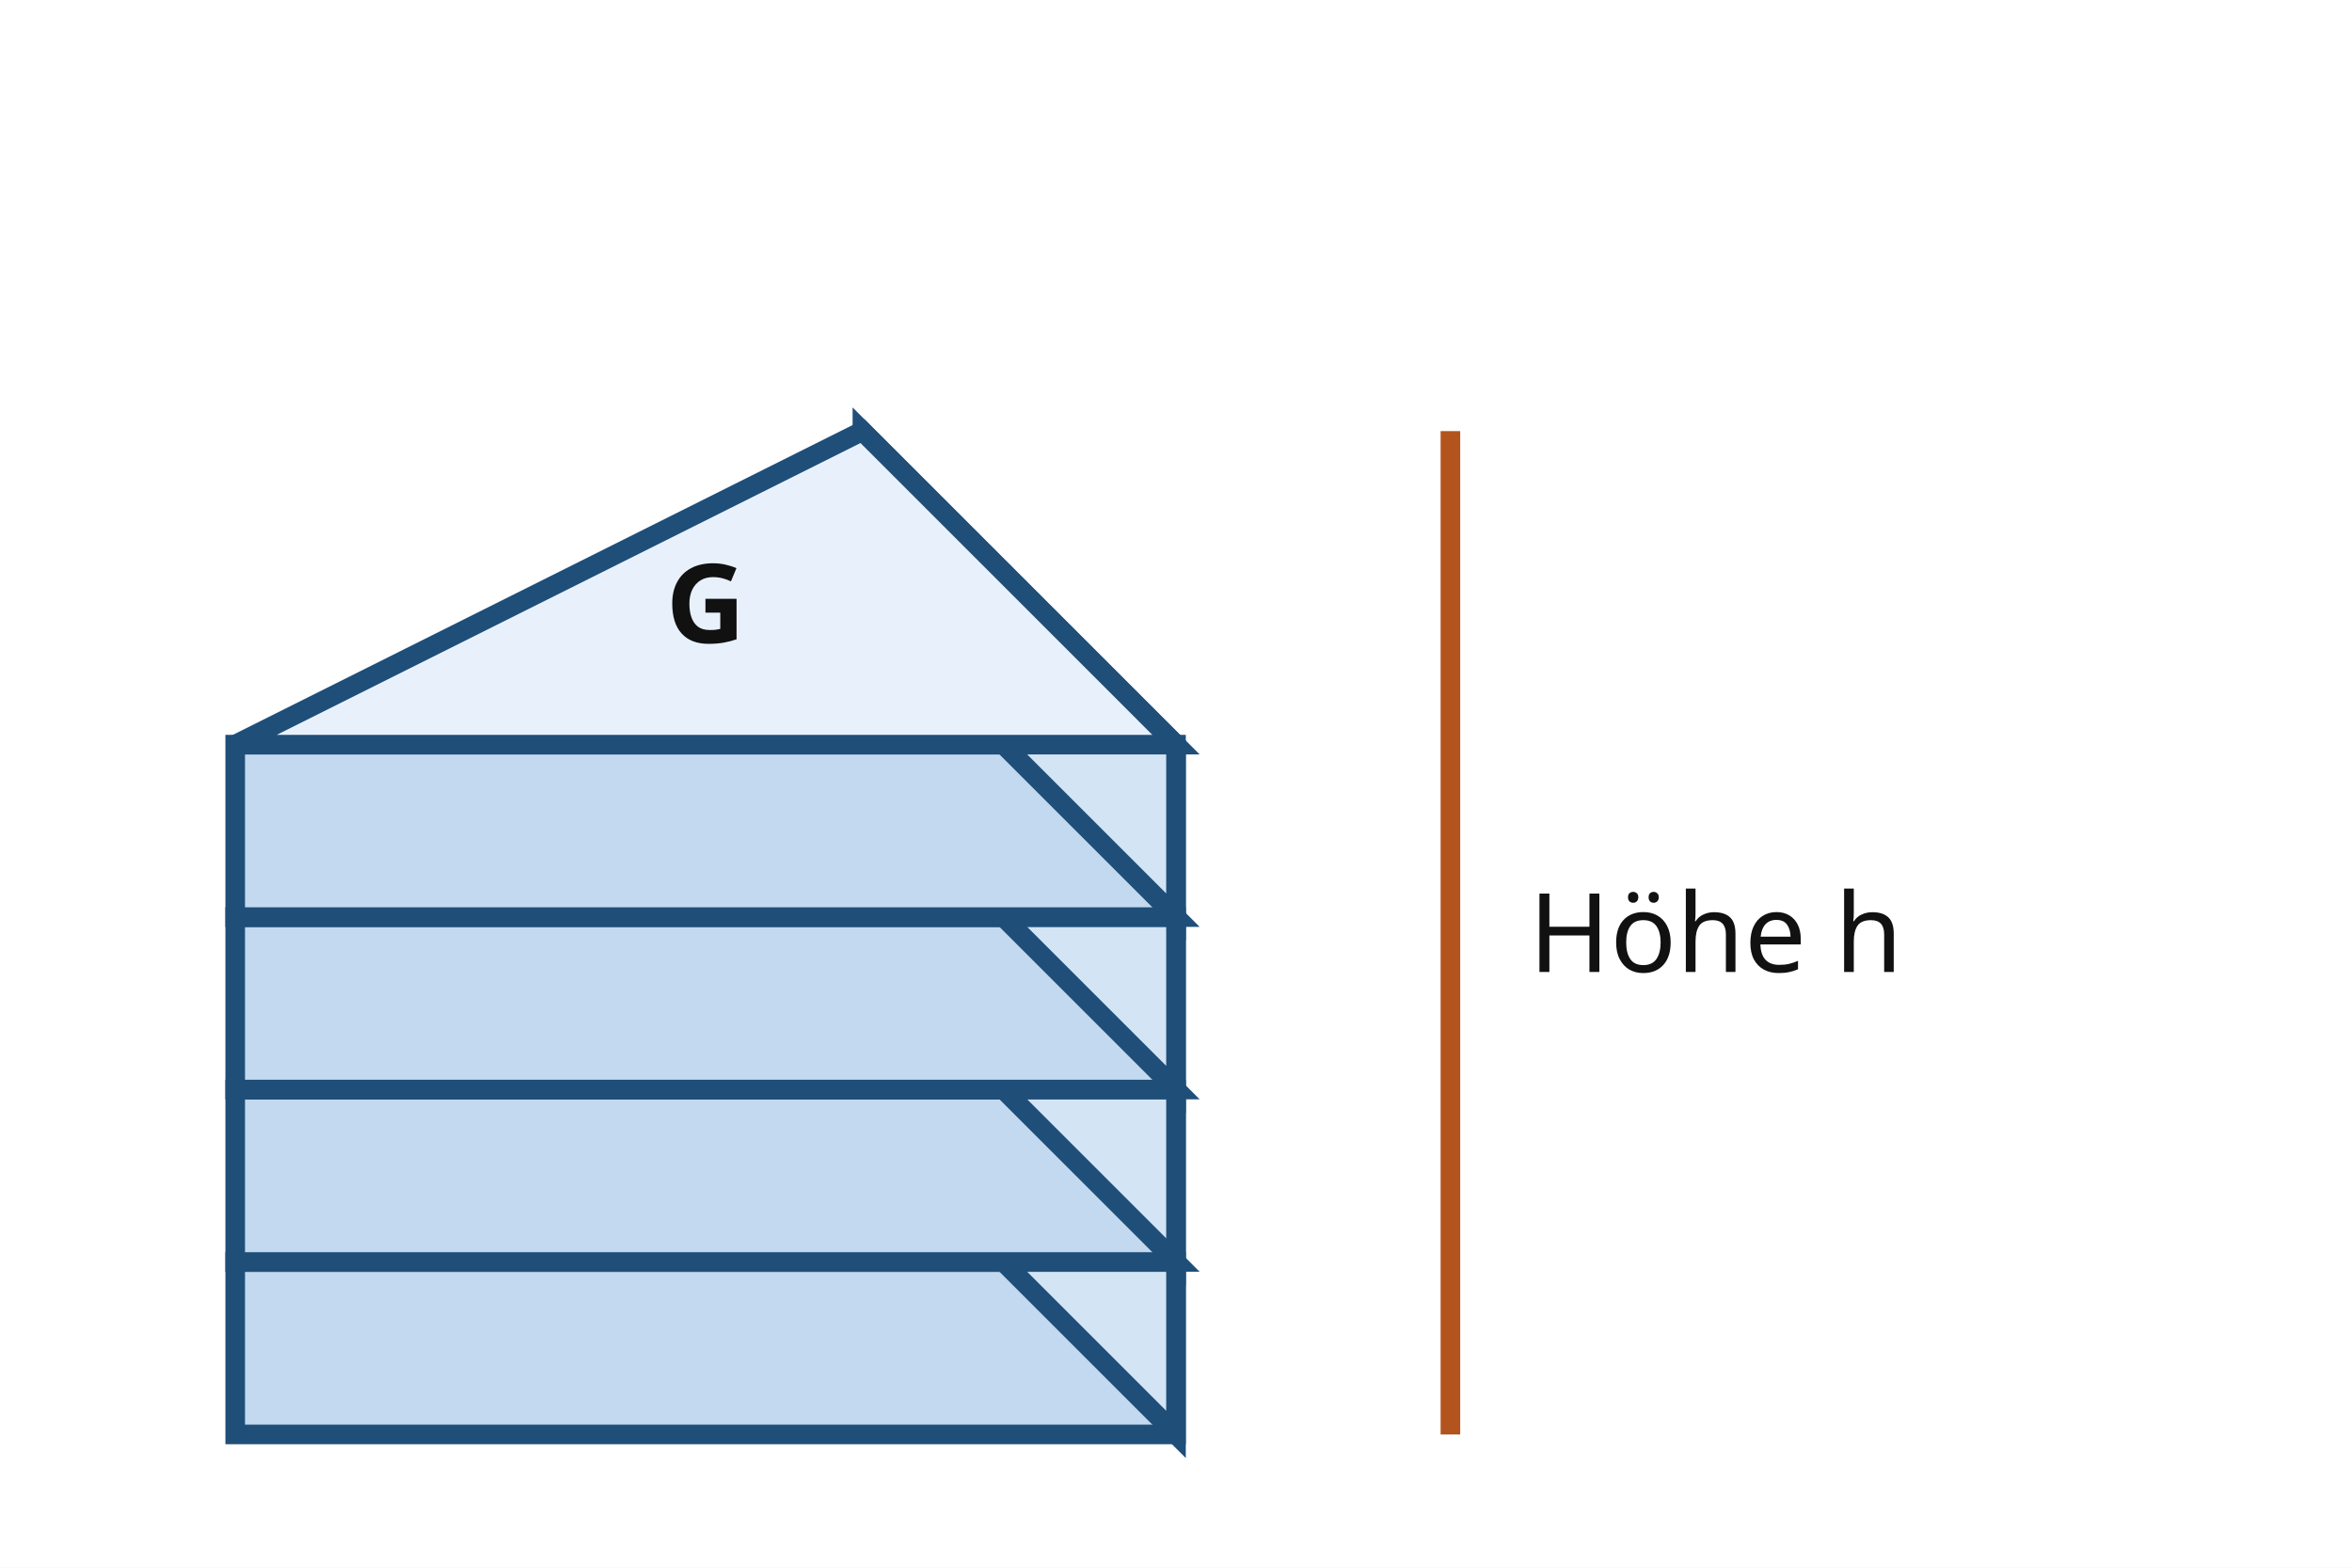
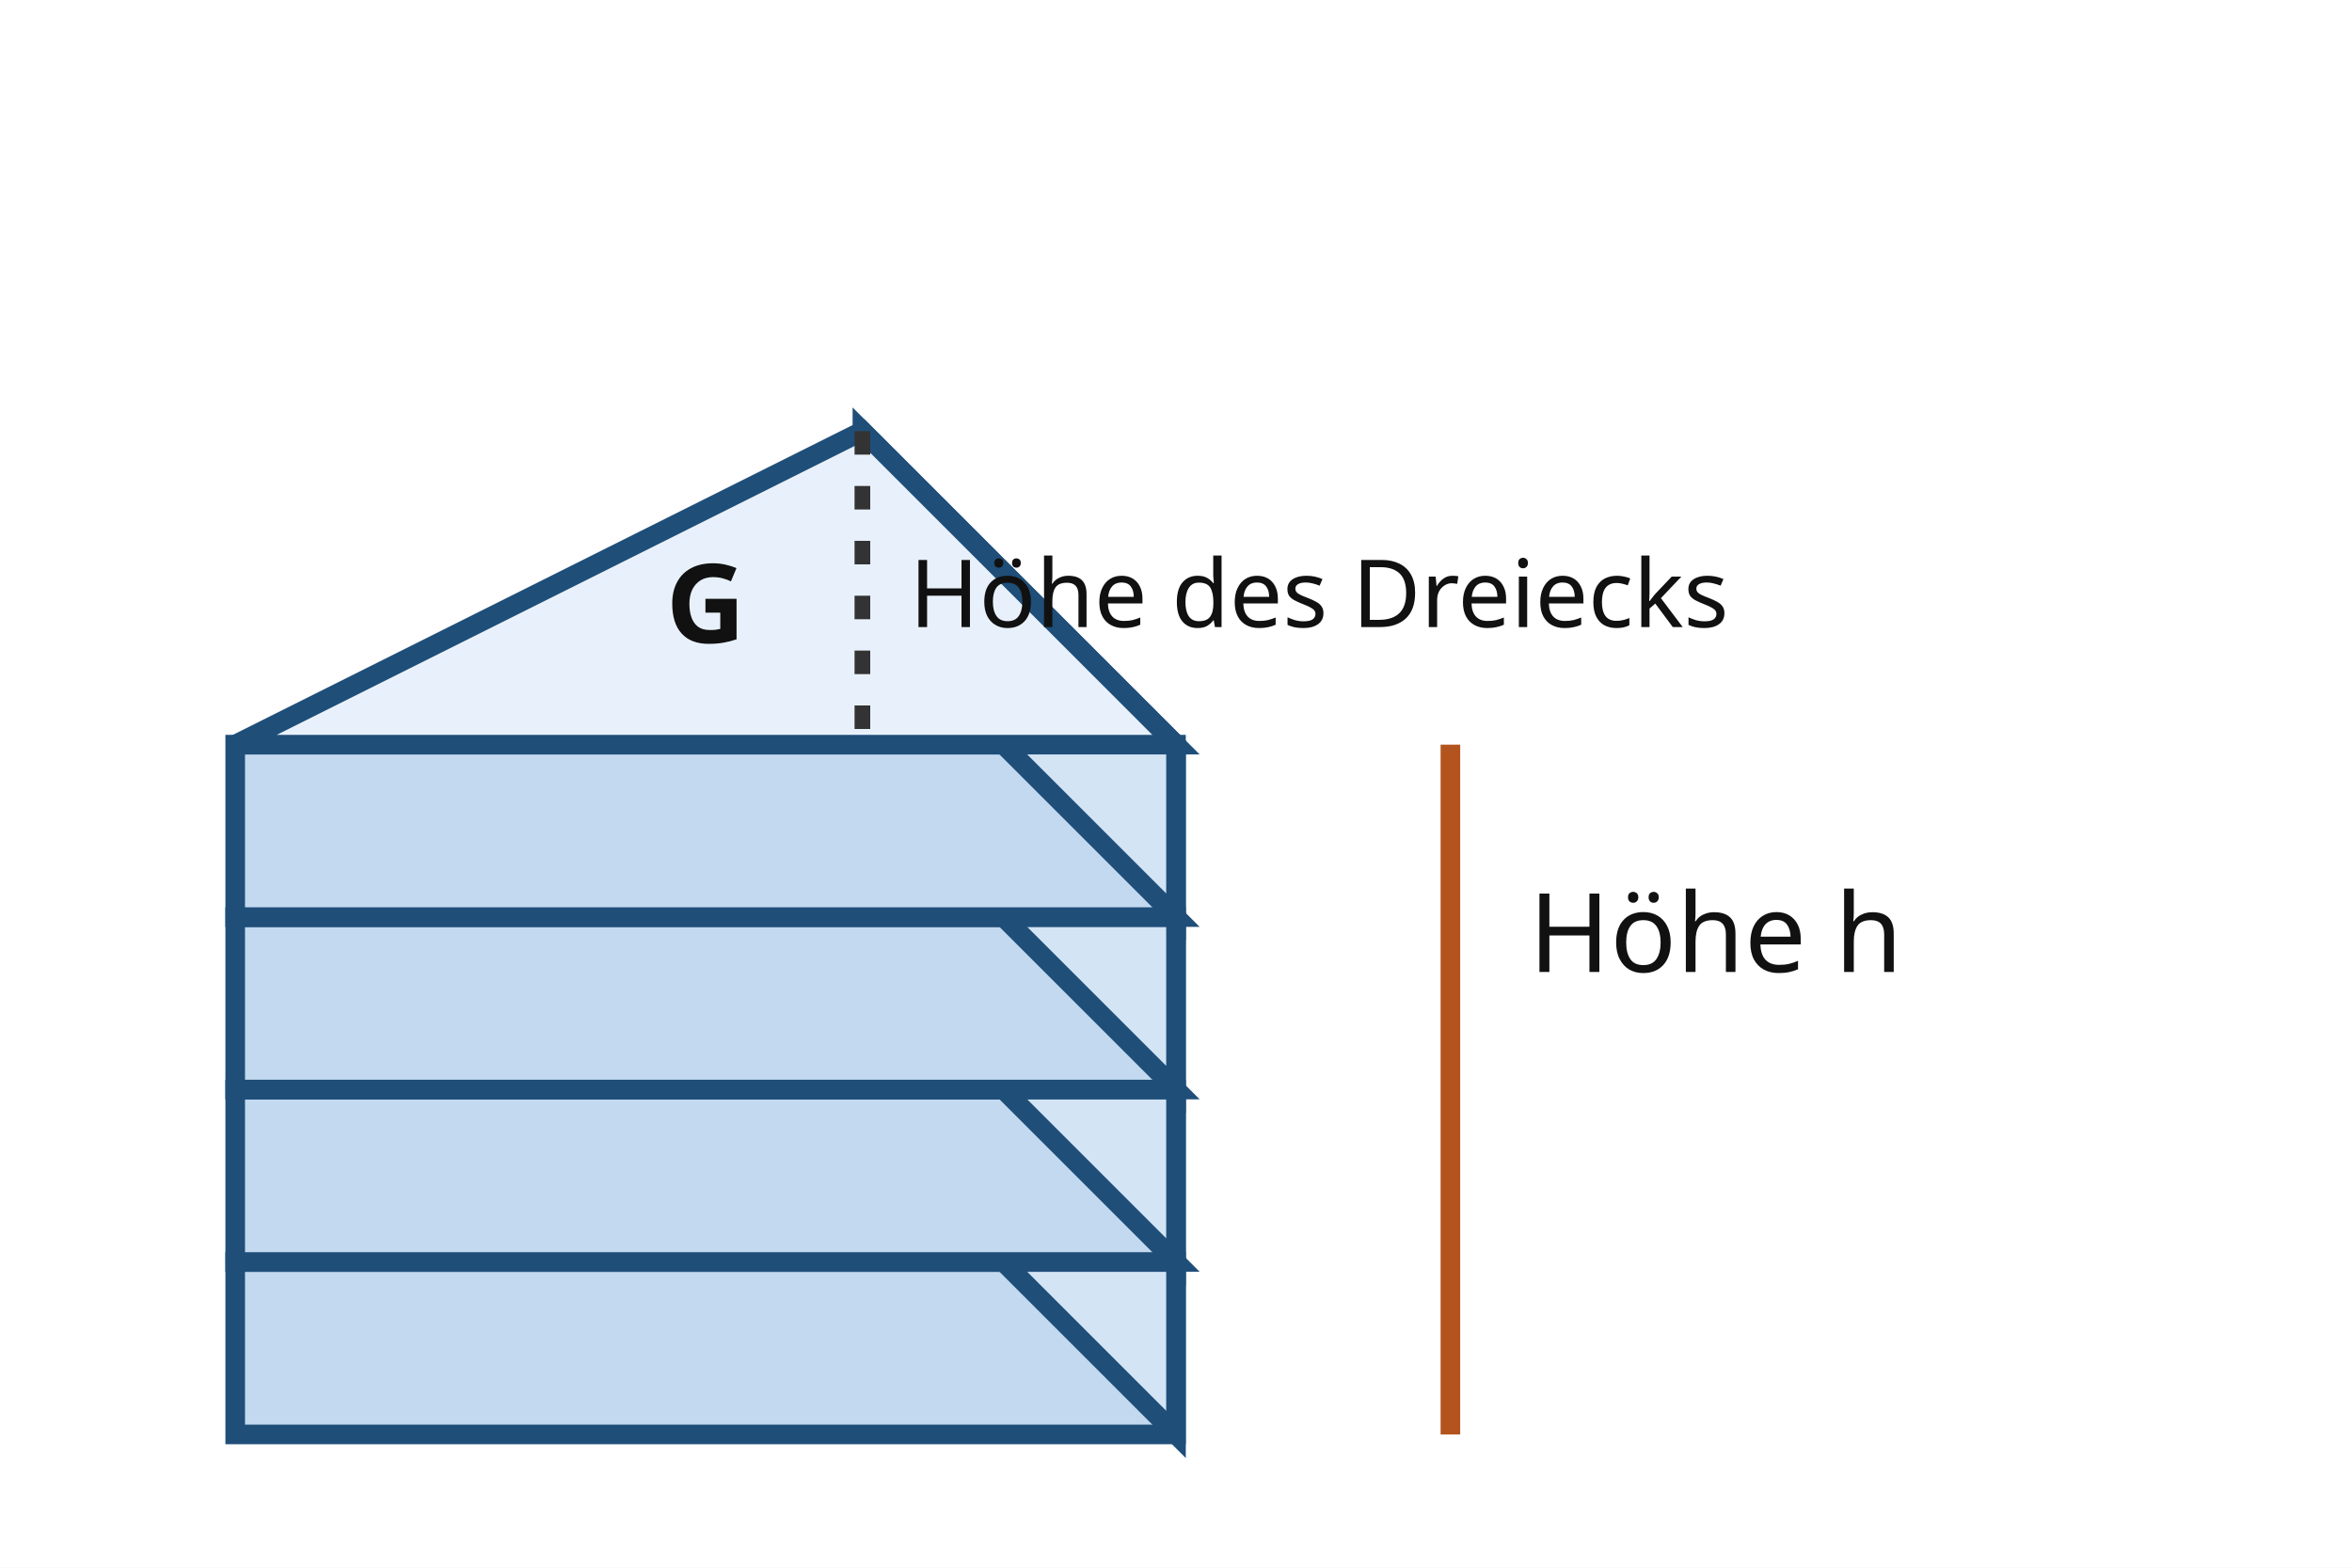
<svg xmlns="http://www.w3.org/2000/svg" viewBox="0 0 300 200" role="img" aria-labelledby="t d">
  <rect width="300" height="200" fill="#fff" />
  <polygon points="30,161 150,161 150,183 30,183" fill="#c2d9f0" stroke="#1f4e79" stroke-width="2.5" />
  <polygon points="150,161 110,121 110,143 150,183" fill="#d3e4f5" stroke="#1f4e79" stroke-width="2.5" />
  <polygon points="30,161 150,161 110,121" fill="#e8f1fb" stroke="#1f4e79" stroke-width="2.5" />
  <polygon points="30,139 150,139 150,161 30,161" fill="#c2d9f0" stroke="#1f4e79" stroke-width="2.5" />
  <polygon points="150,139 110,99 110,121 150,161" fill="#d3e4f5" stroke="#1f4e79" stroke-width="2.5" />
  <polygon points="30,139 150,139 110,99" fill="#e8f1fb" stroke="#1f4e79" stroke-width="2.5" />
  <polygon points="30,117 150,117 150,139 30,139" fill="#c2d9f0" stroke="#1f4e79" stroke-width="2.5" />
  <polygon points="150,117 110,77 110,99 150,139" fill="#d3e4f5" stroke="#1f4e79" stroke-width="2.5" />
  <polygon points="30,117 150,117 110,77" fill="#e8f1fb" stroke="#1f4e79" stroke-width="2.5" />
  <polygon points="30,95 150,95 150,117 30,117" fill="#c2d9f0" stroke="#1f4e79" stroke-width="2.5" />
  <polygon points="150,95 110,55 110,77 150,117" fill="#d3e4f5" stroke="#1f4e79" stroke-width="2.5" />
  <polygon points="30,95 150,95 110,55" fill="#e8f1fb" stroke="#1f4e79" stroke-width="2.5" />
  <text x="90" y="82" font-size="14" font-weight="bold" font-family="sans-serif" fill="#111" text-anchor="middle">G</text>
-   <line x1="185" y1="55" x2="185" y2="183" stroke="#b3541e" stroke-width="2.5" />
+   <line x1="185" y1="95" x2="185" y2="183" stroke="#b3541e" stroke-width="2.5" />
+   <line x1="110" y1="55" x2="110" y2="95" stroke="#333" stroke-width="2" stroke-dasharray="3 4" />
+   <text x="116" y="80" font-size="12" font-family="sans-serif" fill="#111">Höhe des Dreiecks</text>
  <text x="195" y="124" font-size="14" font-family="sans-serif" fill="#111">Höhe h</text>
</svg>
